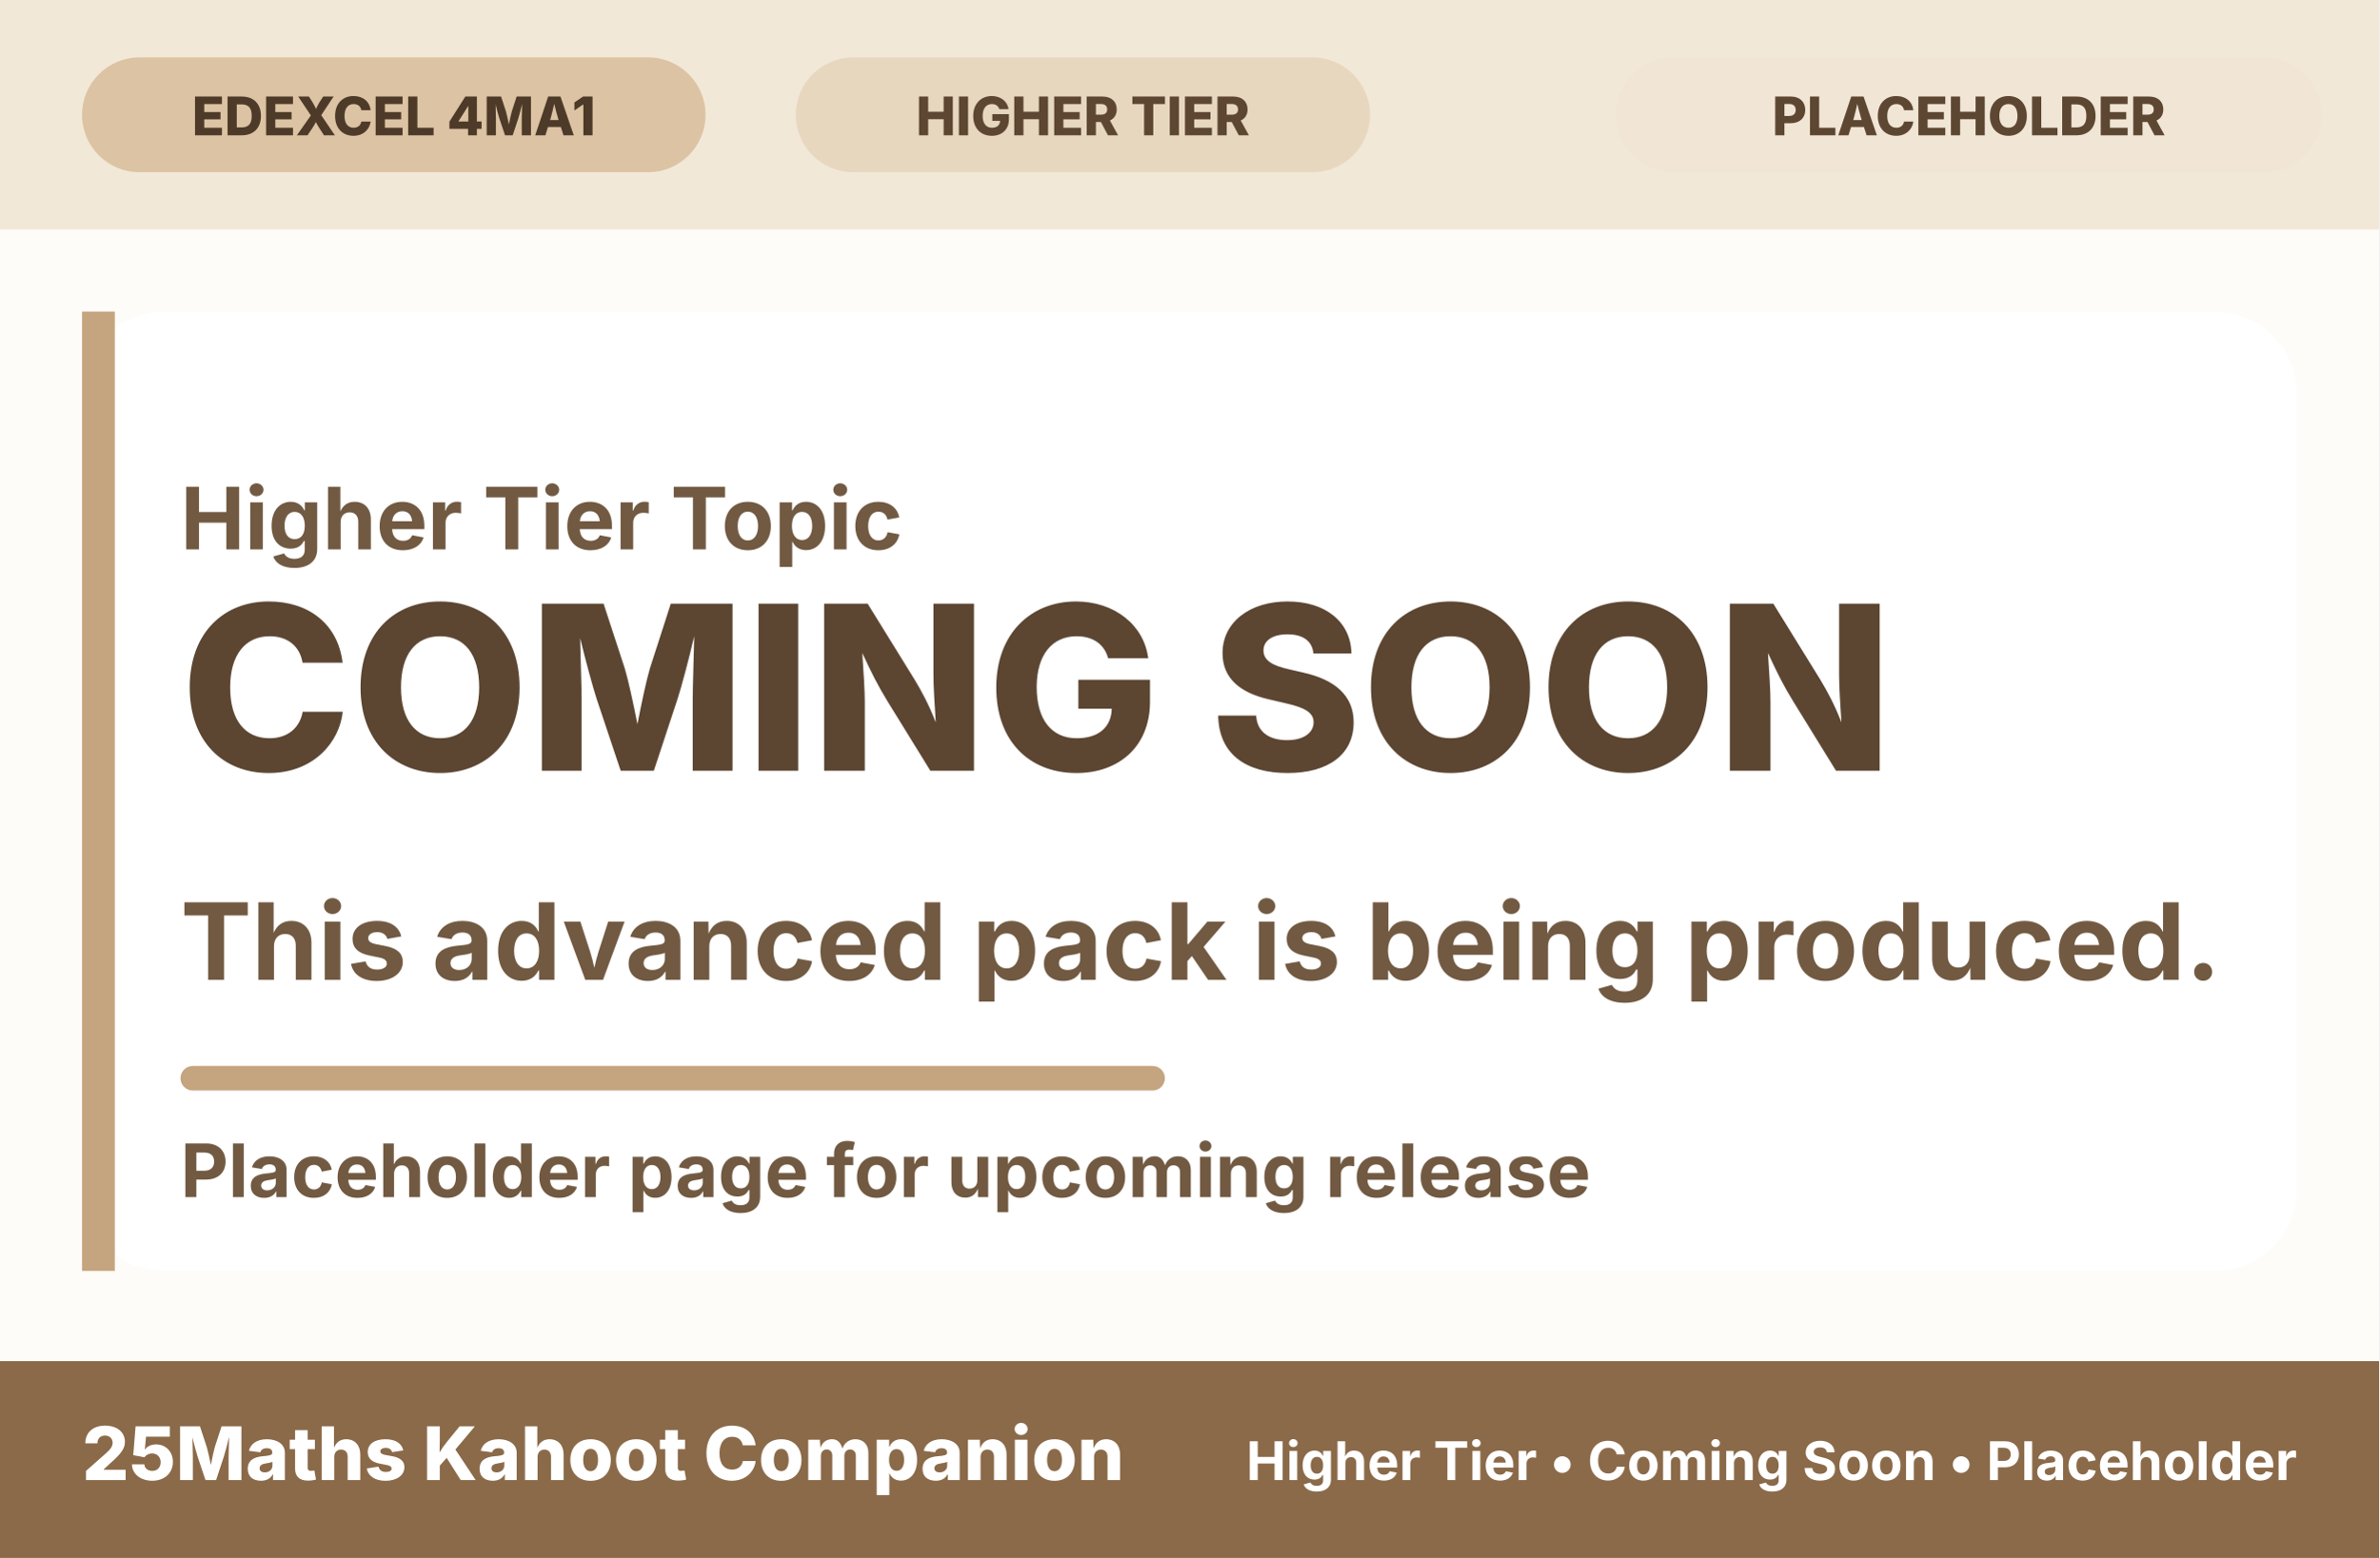
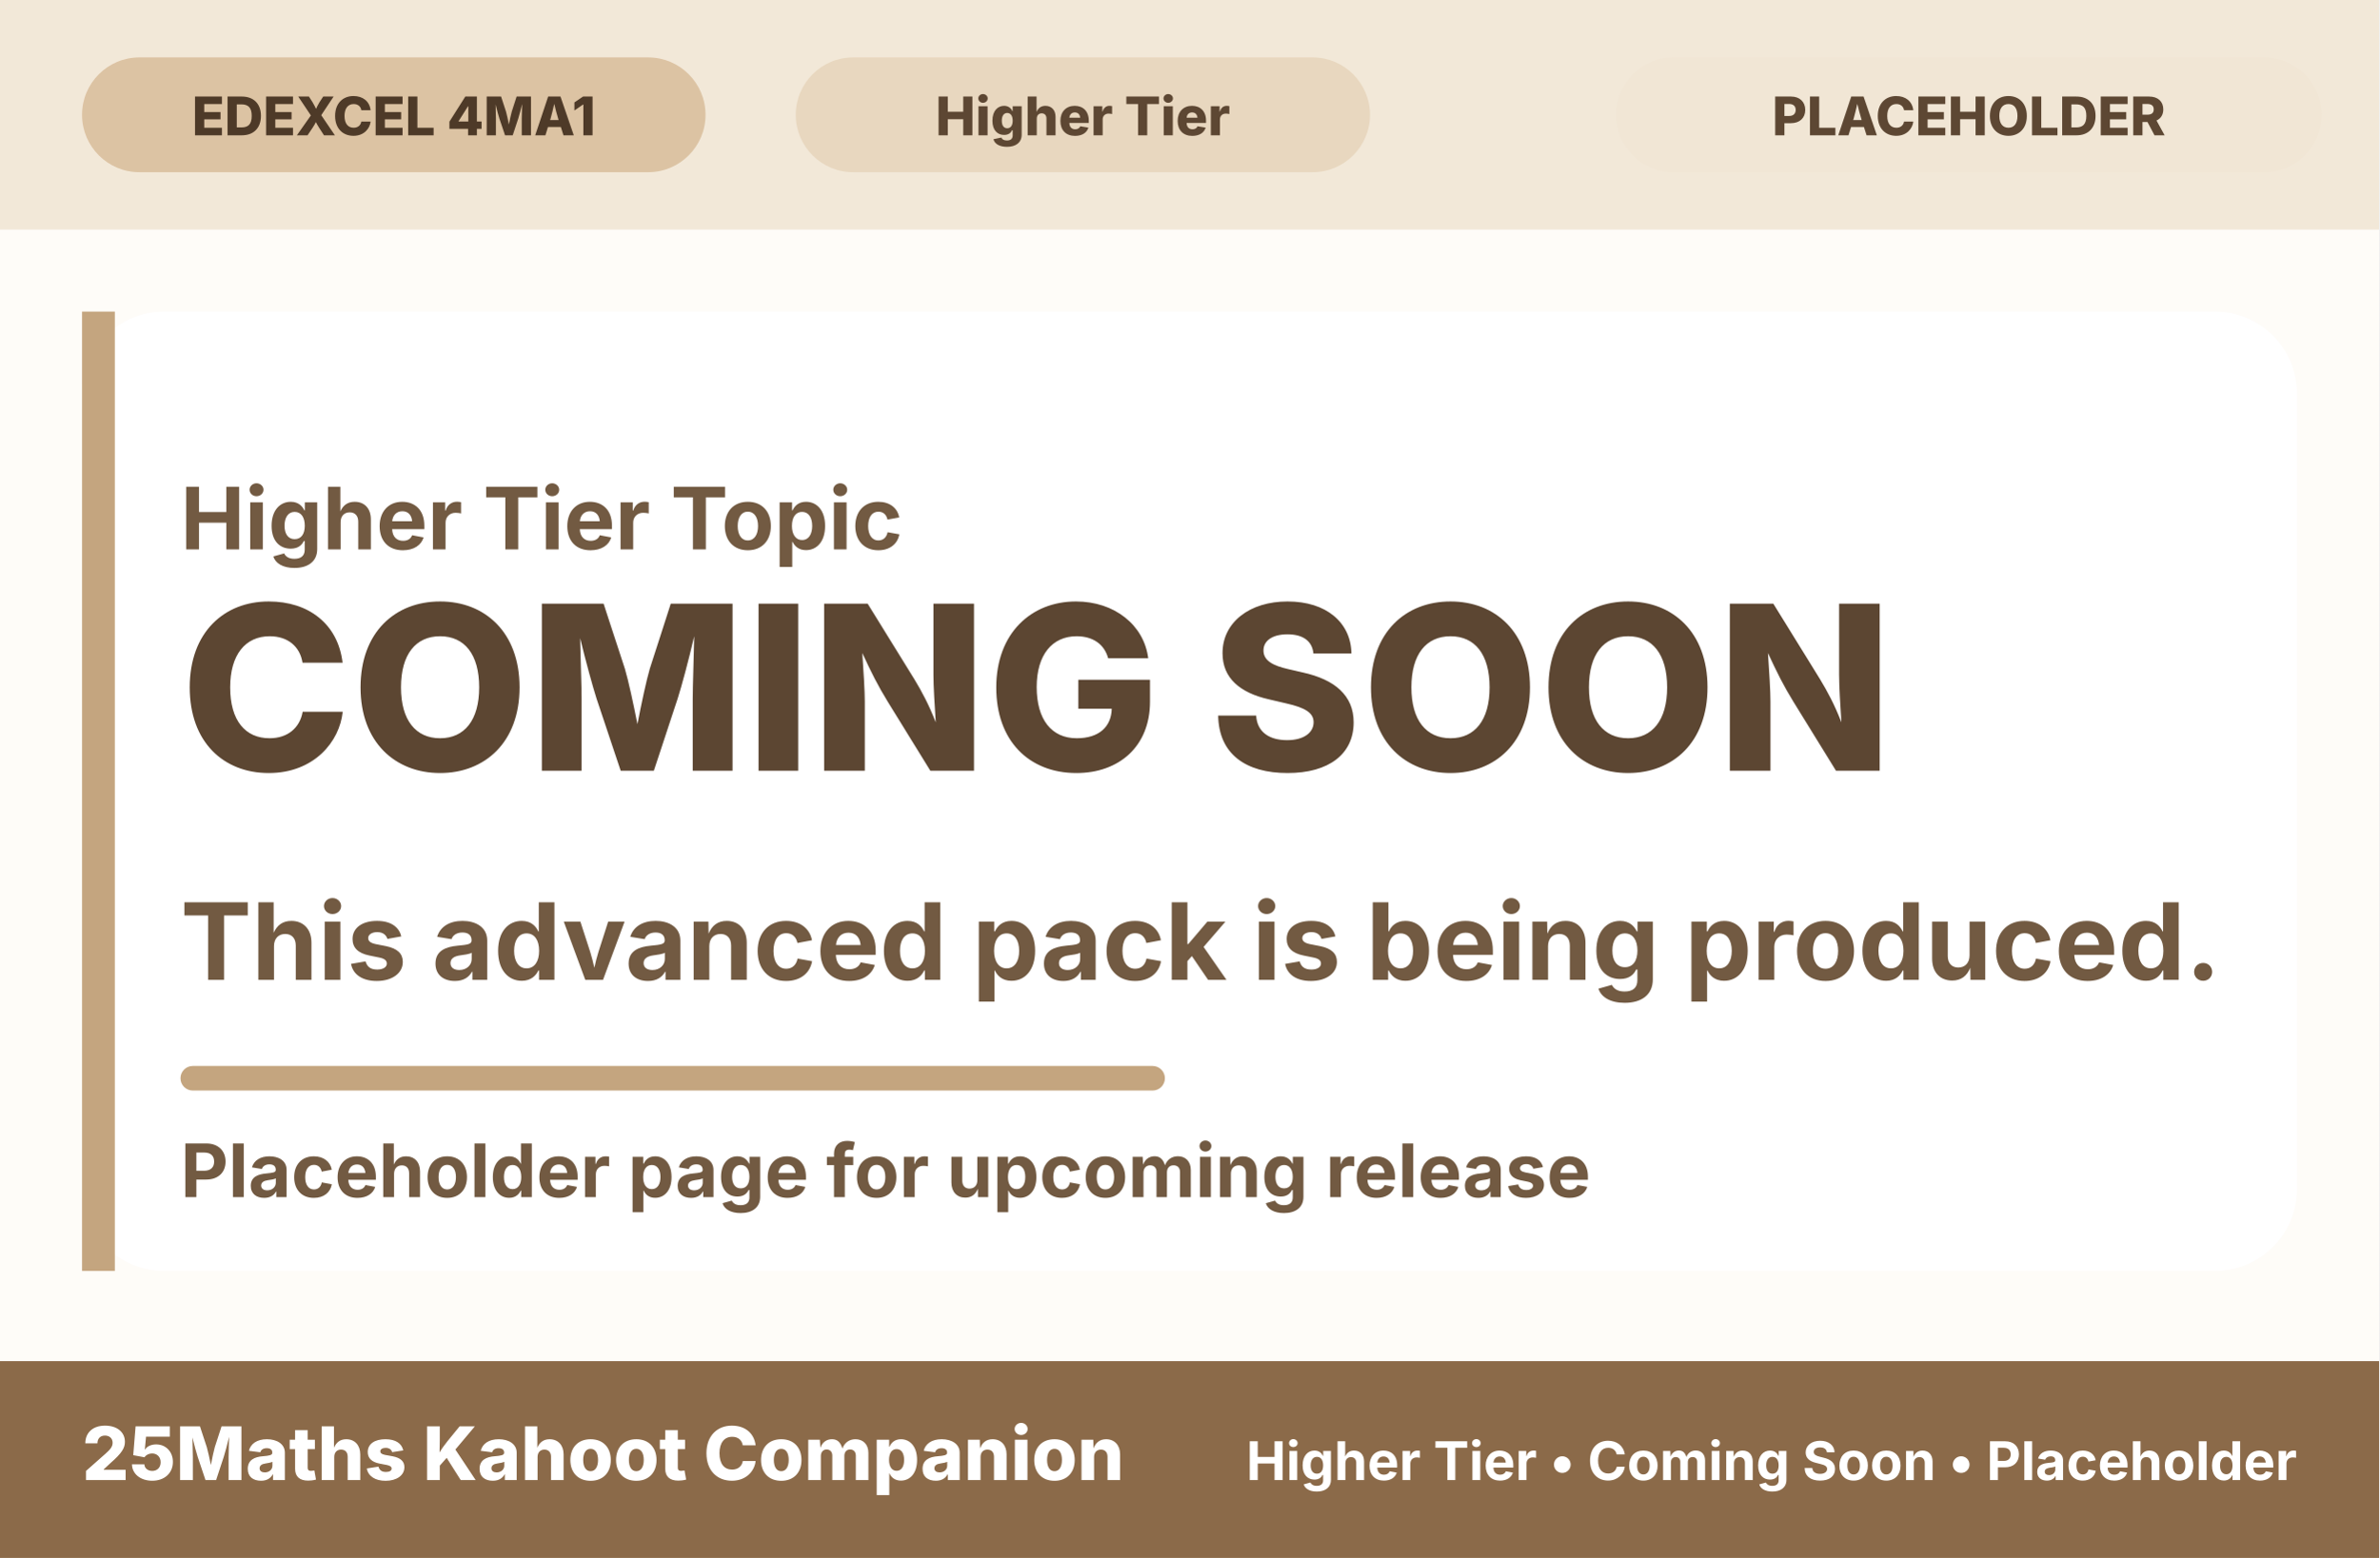
<svg xmlns="http://www.w3.org/2000/svg" width="2320" height="1520" viewBox="0 0 580 380" role="img" aria-label="Edexcel Higher coming soon placeholder" text-rendering="geometricPrecision" shape-rendering="geometricPrecision">
  <rect width="580" height="380" fill="#FEFCF8" />
  <rect x="0" y="0" width="580" height="56" fill="#F2E8D8" />
  <rect x="20" y="14" width="152" height="28" rx="14" fill="#DCC3A3" />
  <text x="96" y="33" text-anchor="middle" font-family="Avenir Next, Inter, Arial, sans-serif" font-size="13" font-weight="800" fill="#4E3A28">EDEXCEL 4MA1</text>
  <rect x="194" y="14" width="140" height="28" rx="14" fill="#E8D7BF" />
-   <text x="264" y="33" text-anchor="middle" font-family="Avenir Next, Inter, Arial, sans-serif" font-size="13" font-weight="800" fill="#5D4733">HIGHER TIER</text>
+   <text x="264" y="33" text-anchor="middle" font-family="Avenir Next, Inter, Arial, sans-serif" font-size="13" font-weight="800" fill="#5D4733">Higher Tier</text>
  <rect x="394" y="14" width="172" height="28" rx="14" fill="#F1E6D5" />
  <text x="480" y="33" text-anchor="middle" font-family="Avenir Next, Inter, Arial, sans-serif" font-size="13" font-weight="800" fill="#5D4733">PLACEHOLDER</text>
  <rect x="20" y="76" width="540" height="234" rx="20" fill="#FFFFFF" />
  <rect x="20" y="76" width="8" height="234" fill="#C4A57F" />
  <text x="44" y="134" font-family="Avenir Next, Inter, Arial, sans-serif" font-size="21" font-weight="700" fill="#725A42">Higher Tier Topic</text>
  <text x="44" y="188" font-family="Avenir Next, Inter, Arial, sans-serif" font-size="56" font-weight="800" fill="#5C4632">COMING SOON</text>
  <text x="44" y="239" font-family="Avenir Next, Inter, Arial, sans-serif" font-size="26" font-weight="700" fill="#725A42">This advanced pack is being produced.</text>
  <rect x="44" y="260" width="240" height="6" rx="3" fill="#C4A57F" />
  <text x="44" y="292" font-family="Avenir Next, Inter, Arial, sans-serif" font-size="18" font-weight="700" fill="#725A42">Placeholder page for upcoming release</text>
  <rect x="0" y="332" width="580" height="48" fill="#8B6A49" />
  <text x="20" y="361" font-family="Avenir Next, Inter, Arial, sans-serif" font-size="18" font-weight="800" fill="#FFFFFF">25Maths Kahoot Companion</text>
  <text x="560" y="361" text-anchor="end" font-family="Avenir Next, Inter, Arial, sans-serif" font-size="13" font-weight="700" fill="#FFFFFF">Higher Tier • Coming Soon • Placeholder</text>
</svg>
